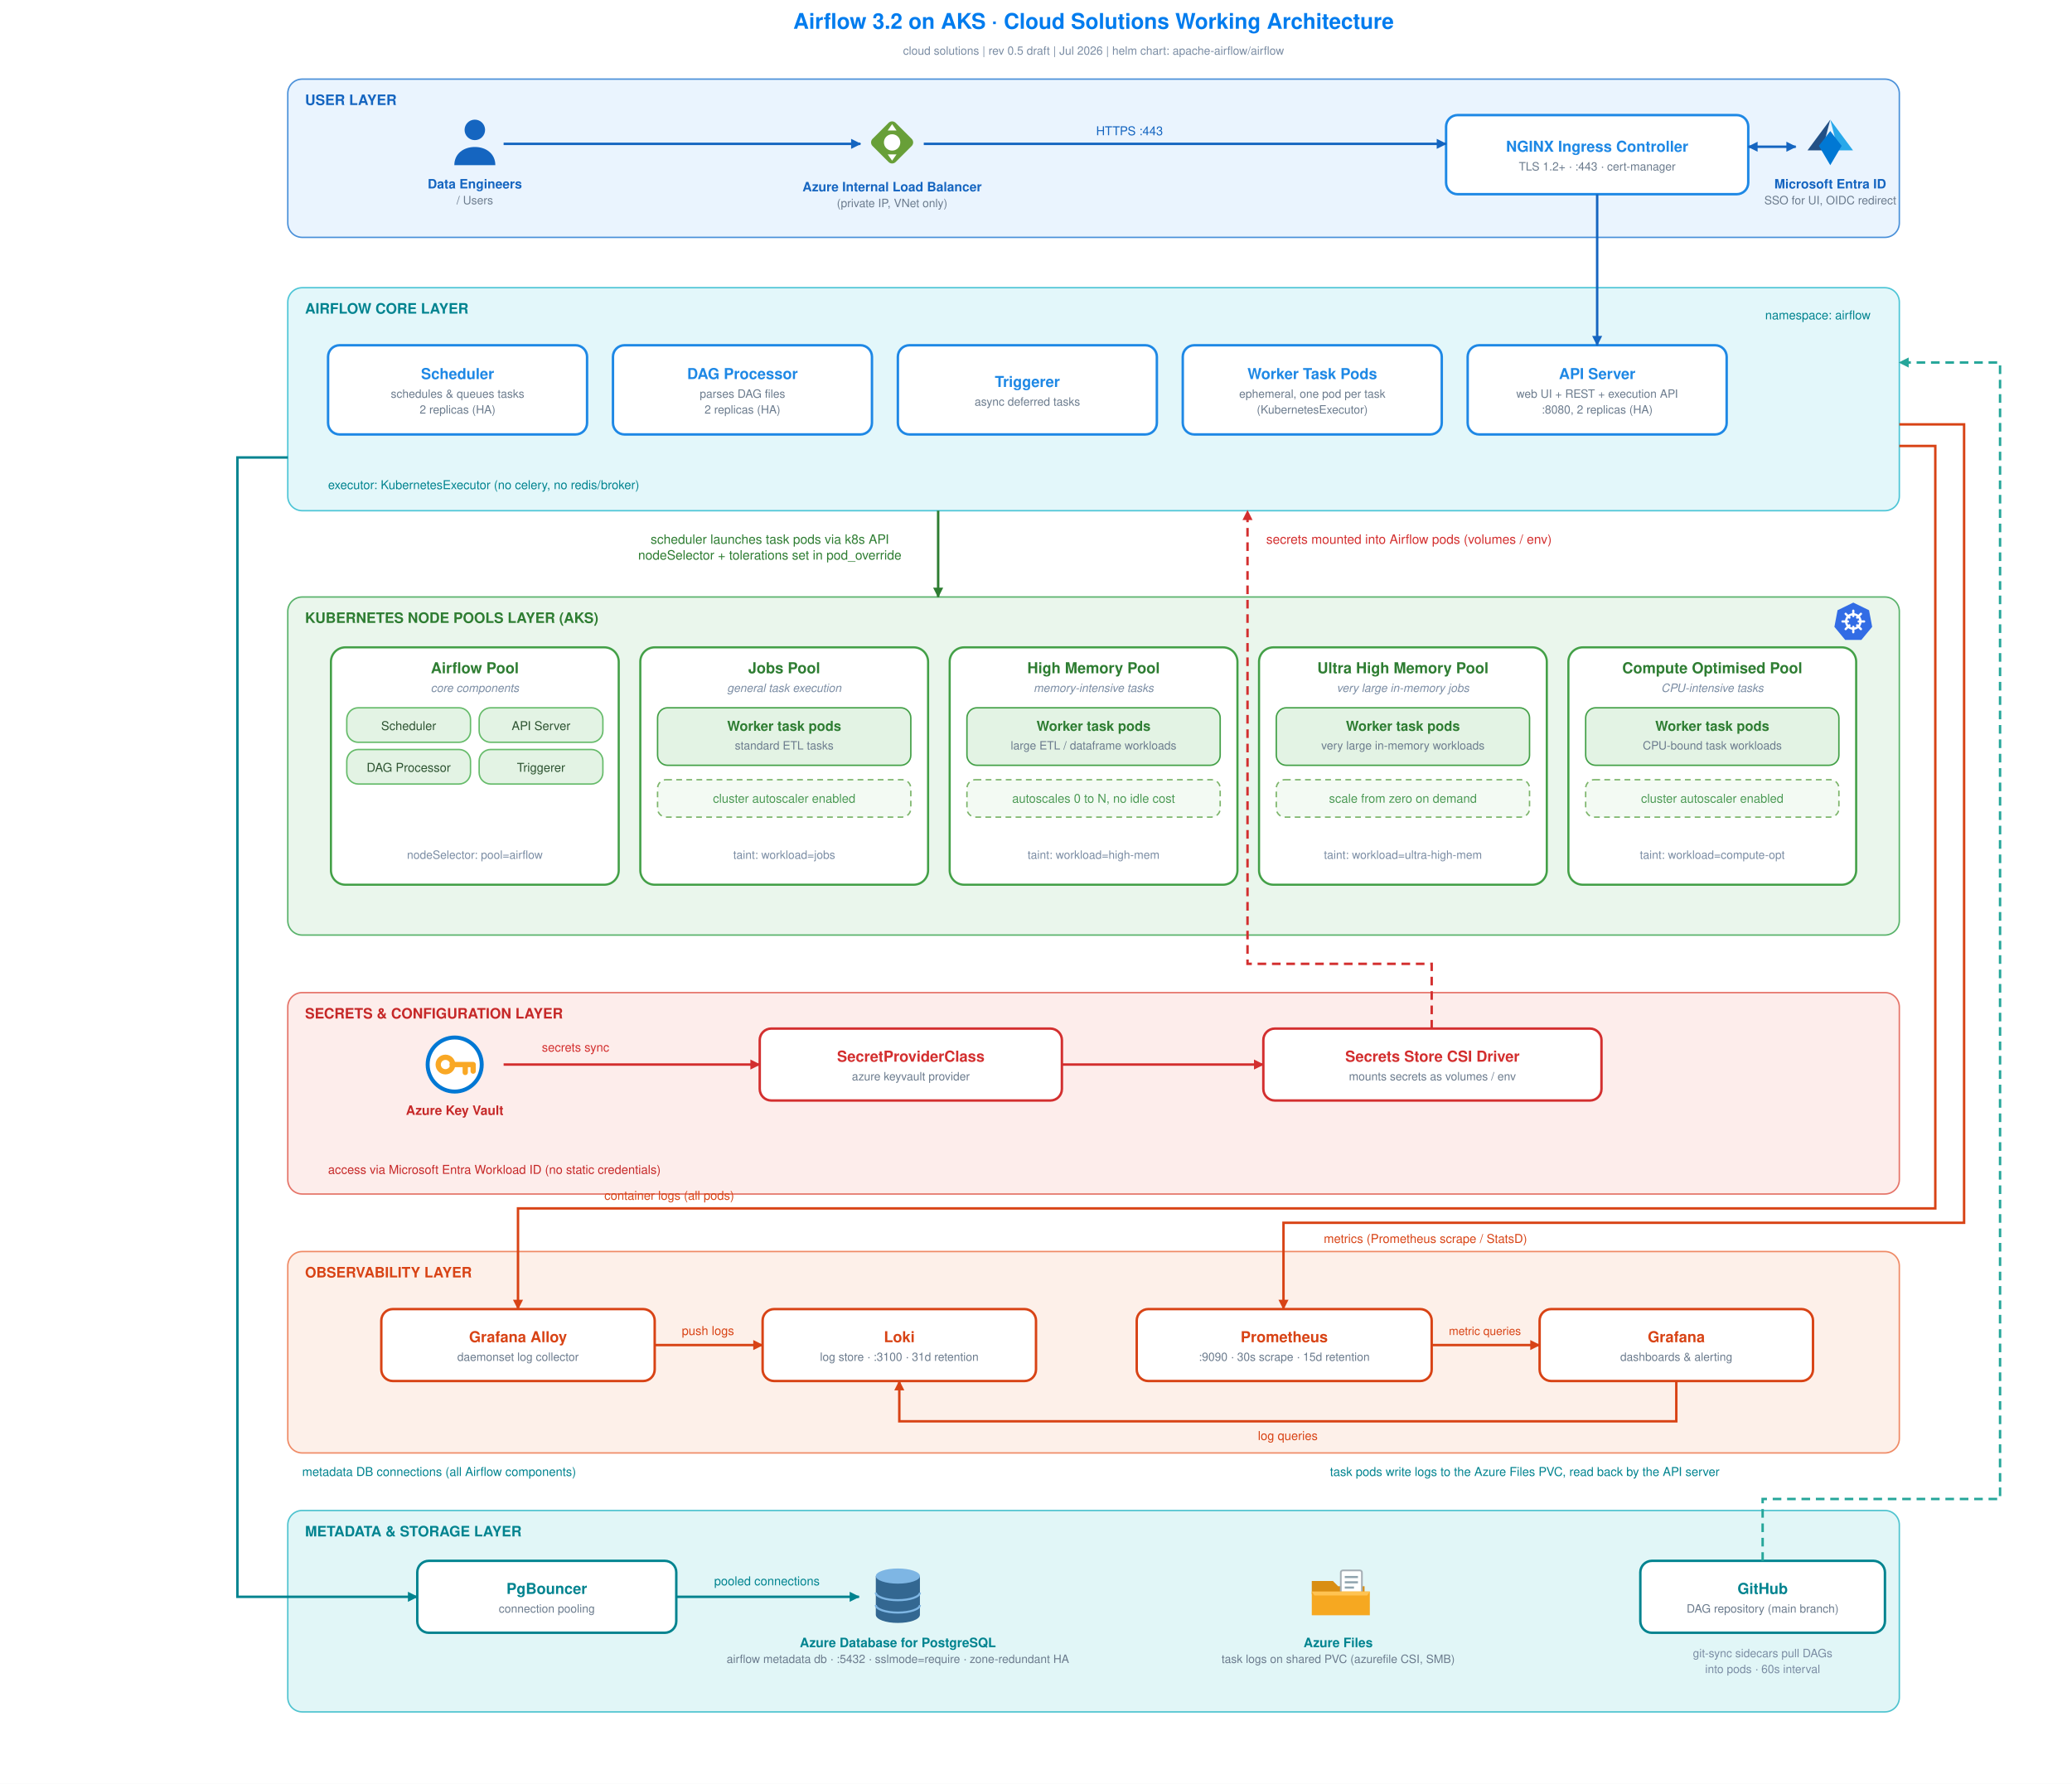
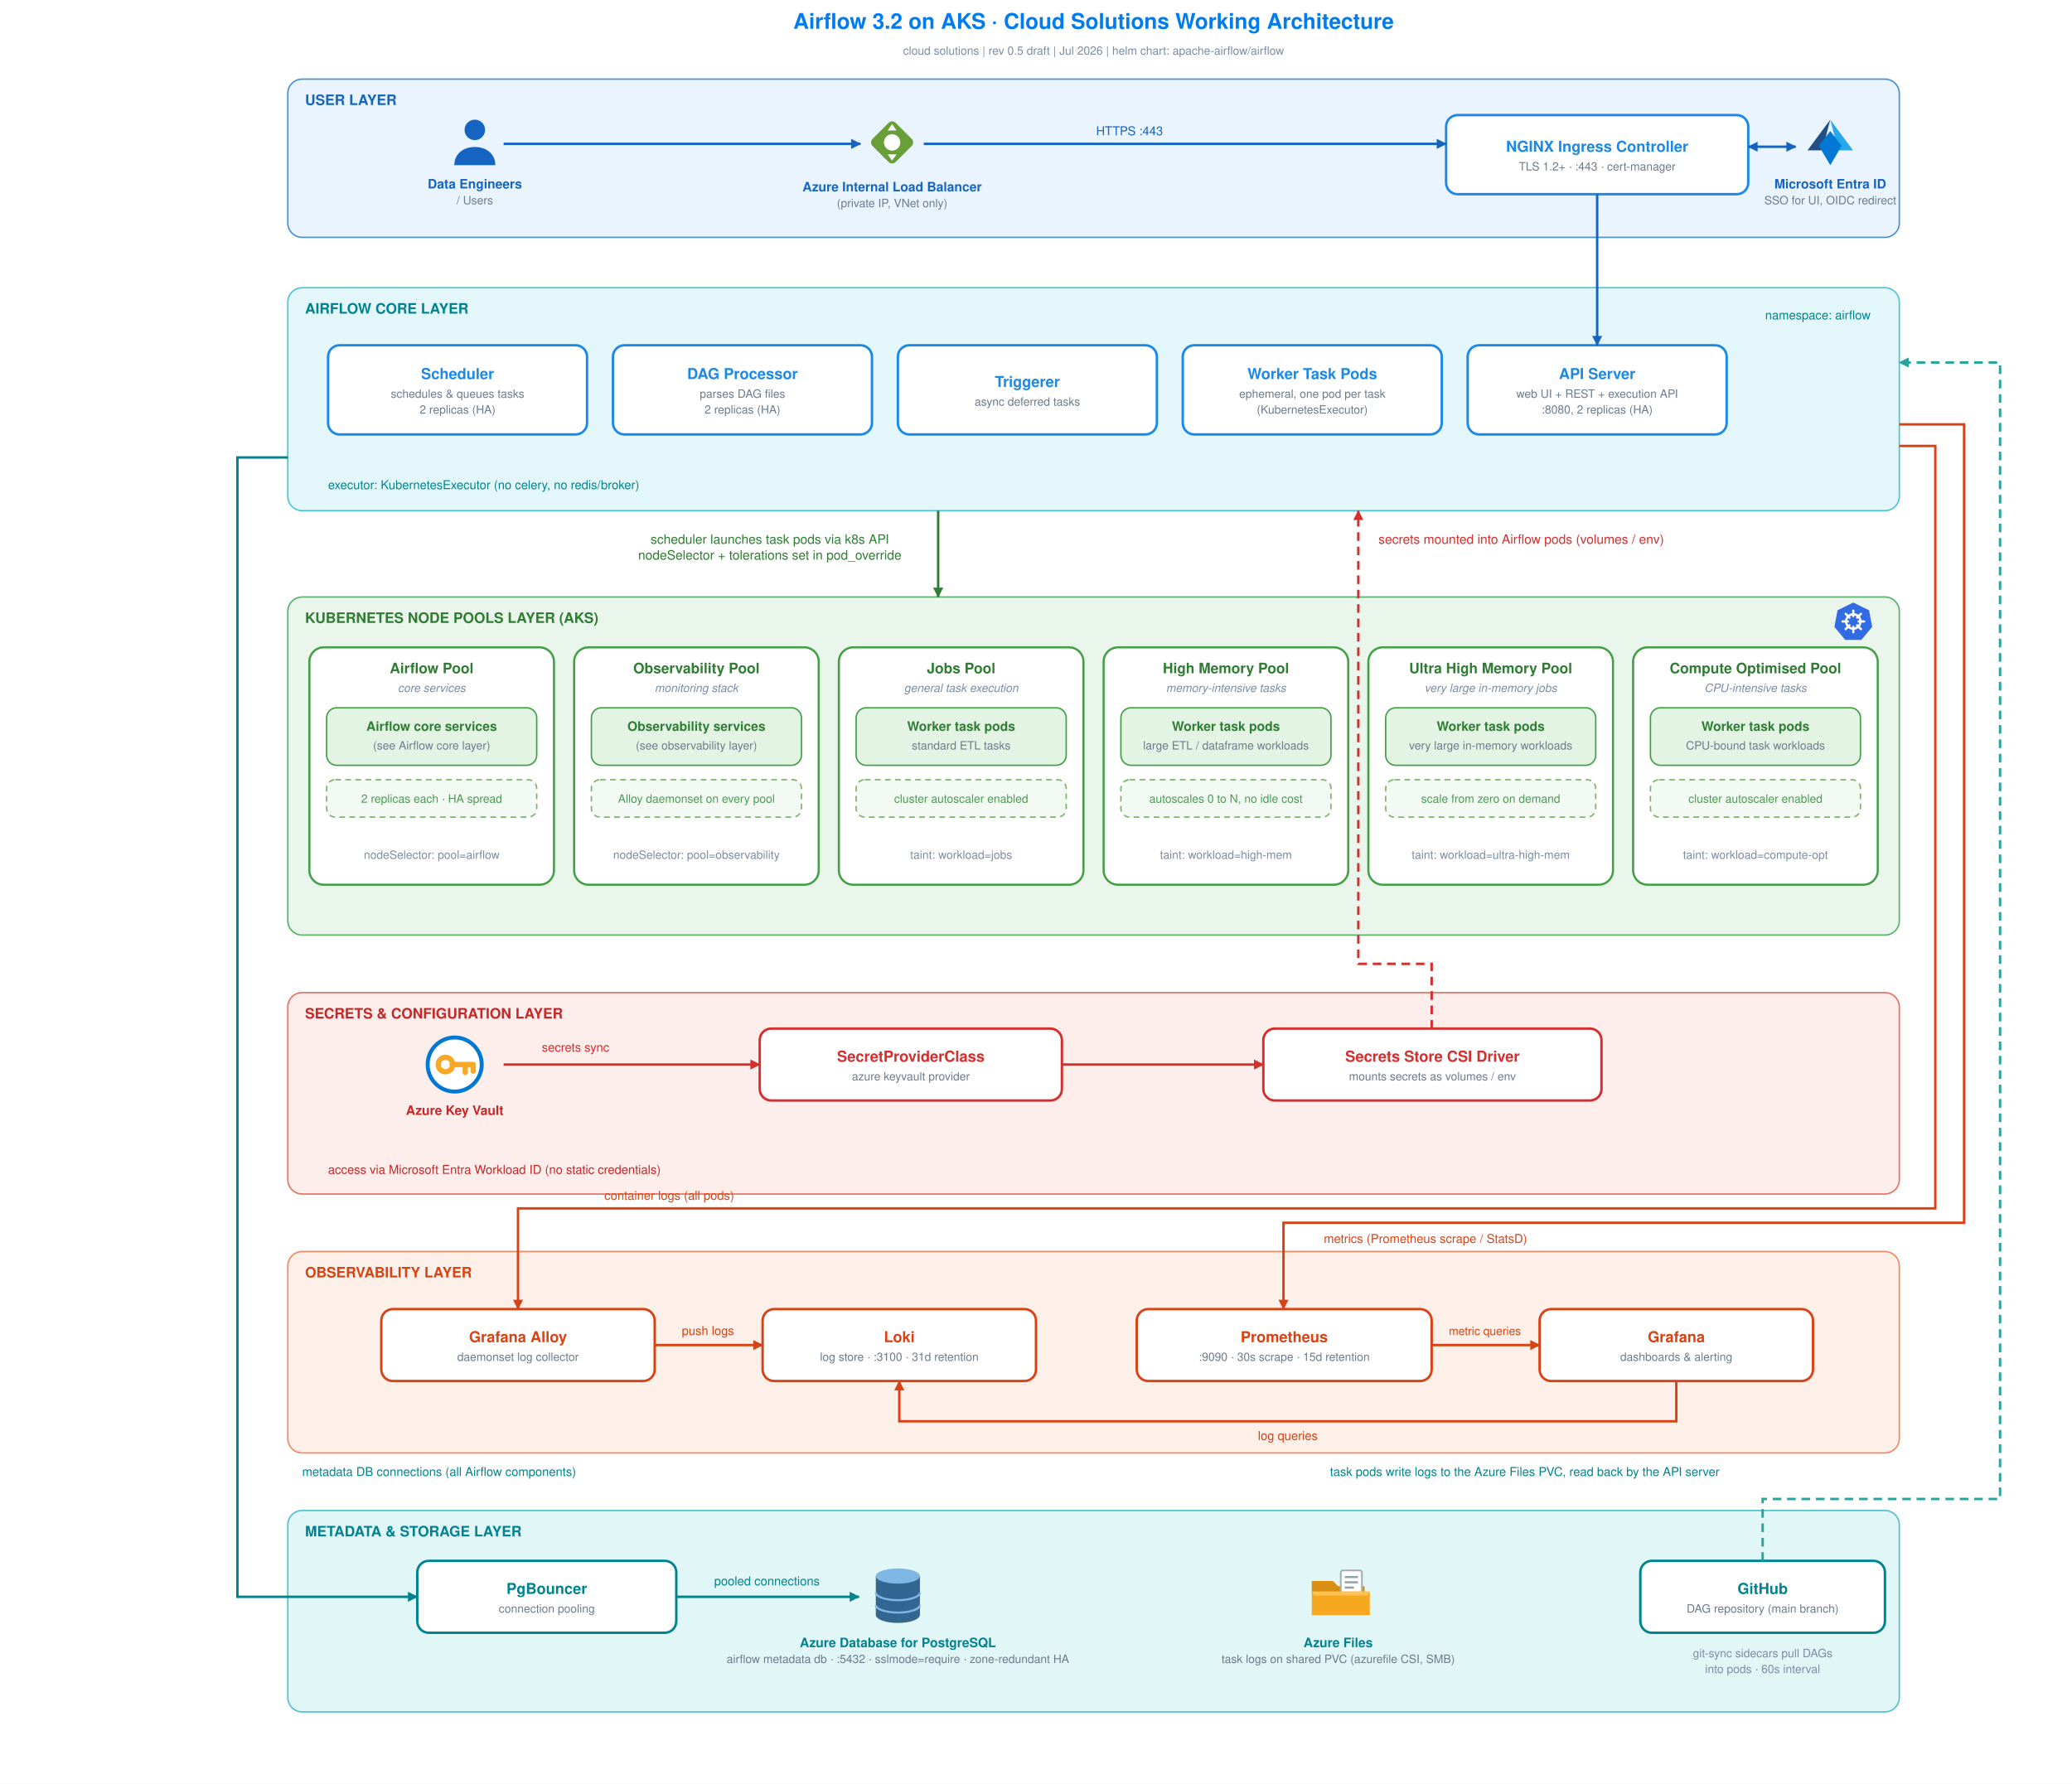
<svg xmlns="http://www.w3.org/2000/svg" width="1440" height="1240" viewBox="0 0 1440 1240" font-family="Rubik, 'Segoe UI', Helvetica, Arial, sans-serif">
  <defs>
+     <marker id="m1565C0" markerWidth="9" markerHeight="9" refX="6.5" refY="3.5" orient="auto-start-reverse" markerUnits="userSpaceOnUse">
+       <path d="M0,0 L7,3.5 L0,7 z" fill="#1565C0" />
+     </marker>
    <marker id="mD84315" markerWidth="9" markerHeight="9" refX="6.5" refY="3.5" orient="auto-start-reverse" markerUnits="userSpaceOnUse">
      <path d="M0,0 L7,3.5 L0,7 z" fill="#D84315" />
    </marker>
+     <marker id="m00838F" markerWidth="9" markerHeight="9" refX="6.5" refY="3.5" orient="auto-start-reverse" markerUnits="userSpaceOnUse">
+       <path d="M0,0 L7,3.5 L0,7 z" fill="#00838F" />
+     </marker>
+     <marker id="mD32F2F" markerWidth="9" markerHeight="9" refX="6.5" refY="3.5" orient="auto-start-reverse" markerUnits="userSpaceOnUse">
+       <path d="M0,0 L7,3.5 L0,7 z" fill="#D32F2F" />
+     </marker>
+     <marker id="m2E7D32" markerWidth="9" markerHeight="9" refX="6.5" refY="3.5" orient="auto-start-reverse" markerUnits="userSpaceOnUse">
+       <path d="M0,0 L7,3.5 L0,7 z" fill="#2E7D32" />
+     </marker>
    <marker id="m26A69A" markerWidth="9" markerHeight="9" refX="6.5" refY="3.5" orient="auto-start-reverse" markerUnits="userSpaceOnUse">
      <path d="M0,0 L7,3.5 L0,7 z" fill="#26A69A" />
-     </marker>
-     <marker id="mD32F2F" markerWidth="9" markerHeight="9" refX="6.5" refY="3.5" orient="auto-start-reverse" markerUnits="userSpaceOnUse">
-       <path d="M0,0 L7,3.5 L0,7 z" fill="#D32F2F" />
-     </marker>
-     <marker id="m1565C0" markerWidth="9" markerHeight="9" refX="6.5" refY="3.5" orient="auto-start-reverse" markerUnits="userSpaceOnUse">
-       <path d="M0,0 L7,3.5 L0,7 z" fill="#1565C0" />
-     </marker>
-     <marker id="m2E7D32" markerWidth="9" markerHeight="9" refX="6.5" refY="3.5" orient="auto-start-reverse" markerUnits="userSpaceOnUse">
-       <path d="M0,0 L7,3.5 L0,7 z" fill="#2E7D32" />
-     </marker>
-     <marker id="m00838F" markerWidth="9" markerHeight="9" refX="6.5" refY="3.5" orient="auto-start-reverse" markerUnits="userSpaceOnUse">
-       <path d="M0,0 L7,3.5 L0,7 z" fill="#00838F" />
    </marker>
  </defs>
  <rect width="1440" height="1240" fill="#ffffff" />
  <text x="760" y="20" font-size="15" fill="#017CEE" text-anchor="middle" font-weight="600">Airflow 3.2 on AKS · Cloud Solutions Working Architecture</text>
  <text x="760" y="38" font-size="8" fill="#7A8CA3" text-anchor="middle">cloud solutions | rev 0.5 draft | Jul 2026 | helm chart: apache-airflow/airflow</text>
  <rect x="200" y="55" width="1120" height="110" rx="10" fill="#EAF4FE" stroke="#4A90D9" />
  <text x="212" y="73" font-size="10" fill="#1565C0" text-anchor="start" font-weight="600">USER LAYER</text>
  <rect x="200" y="200" width="1120" height="155" rx="10" fill="#E3F7FA" stroke="#4DC5D6" />
  <text x="212" y="218" font-size="10" fill="#00838F" text-anchor="start" font-weight="600">AIRFLOW CORE LAYER</text>
  <rect x="200" y="415" width="1120" height="235" rx="10" fill="#EAF6EC" stroke="#58B26A" />
  <text x="212" y="433" font-size="10" fill="#2E7D32" text-anchor="start" font-weight="600">KUBERNETES NODE POOLS LAYER (AKS)</text>
  <rect x="200" y="690" width="1120" height="140" rx="10" fill="#FDEDEB" stroke="#E57368" />
  <text x="212" y="708" font-size="10" fill="#C62828" text-anchor="start" font-weight="600">SECRETS &amp; CONFIGURATION LAYER</text>
  <rect x="200" y="870" width="1120" height="140" rx="10" fill="#FDF0E9" stroke="#EF8A65" />
  <text x="212" y="888" font-size="10" fill="#D84315" text-anchor="start" font-weight="600">OBSERVABILITY LAYER</text>
  <rect x="200" y="1050" width="1120" height="140" rx="10" fill="#E1F6F7" stroke="#4FC3CF" />
  <text x="212" y="1068" font-size="10" fill="#00838F" text-anchor="start" font-weight="600">METADATA &amp; STORAGE LAYER</text>
-   <rect x="230" y="450" width="200" height="165" rx="10" fill="#ffffff" stroke="#43A047" stroke-width="1.5" />
-   <text x="330.0" y="468" font-size="10.5" fill="#2E7D32" text-anchor="middle" font-weight="600">Airflow Pool</text>
-   <text x="330.0" y="481" font-size="8" fill="#7A8CA3" text-anchor="middle" font-style="italic">core components</text>
-   <rect x="241" y="492" width="86" height="24" rx="8" fill="#E3F3E4" stroke="#66BB6A" />
-   <text x="284" y="507.5" font-size="8.5" fill="#2E5432" text-anchor="middle">Scheduler</text>
-   <rect x="333" y="492" width="86" height="24" rx="8" fill="#E3F3E4" stroke="#66BB6A" />
-   <text x="376" y="507.5" font-size="8.5" fill="#2E5432" text-anchor="middle">API Server</text>
-   <rect x="241" y="521" width="86" height="24" rx="8" fill="#E3F3E4" stroke="#66BB6A" />
-   <text x="284" y="536.5" font-size="8.5" fill="#2E5432" text-anchor="middle">DAG Processor</text>
-   <rect x="333" y="521" width="86" height="24" rx="8" fill="#E3F3E4" stroke="#66BB6A" />
-   <text x="376" y="536.5" font-size="8.5" fill="#2E5432" text-anchor="middle">Triggerer</text>
-   <text x="330.0" y="597" font-size="8" fill="#7A8CA3" text-anchor="middle">nodeSelector: pool=airflow</text>
-   <rect x="445" y="450" width="200" height="165" rx="10" fill="#ffffff" stroke="#43A047" stroke-width="1.5" />
-   <text x="545.0" y="468" font-size="10.5" fill="#2E7D32" text-anchor="middle" font-weight="600">Jobs Pool</text>
-   <text x="545.0" y="481" font-size="8" fill="#7A8CA3" text-anchor="middle" font-style="italic">general task execution</text>
-   <rect x="457" y="492" width="176" height="40" rx="7" fill="#E3F3E4" stroke="#43A047" />
-   <text x="545.0" y="508" font-size="9.5" fill="#2E7D32" text-anchor="middle" font-weight="600">Worker task pods</text>
-   <text x="545.0" y="521" font-size="8" fill="#6B7B8D" text-anchor="middle">standard ETL tasks</text>
-   <rect x="457" y="542" width="176" height="26" rx="6" fill="#F3FAF3" stroke="#7CB56A" stroke-dasharray="4,3" />
-   <text x="545.0" y="558" font-size="8.5" fill="#4C9A55" text-anchor="middle">cluster autoscaler enabled</text>
-   <text x="545.0" y="597" font-size="8" fill="#7A8CA3" text-anchor="middle">taint: workload=jobs</text>
-   <rect x="660" y="450" width="200" height="165" rx="10" fill="#ffffff" stroke="#43A047" stroke-width="1.5" />
-   <text x="760.0" y="468" font-size="10.5" fill="#2E7D32" text-anchor="middle" font-weight="600">High Memory Pool</text>
-   <text x="760.0" y="481" font-size="8" fill="#7A8CA3" text-anchor="middle" font-style="italic">memory-intensive tasks</text>
-   <rect x="672" y="492" width="176" height="40" rx="7" fill="#E3F3E4" stroke="#43A047" />
-   <text x="760.0" y="508" font-size="9.5" fill="#2E7D32" text-anchor="middle" font-weight="600">Worker task pods</text>
-   <text x="760.0" y="521" font-size="8" fill="#6B7B8D" text-anchor="middle">large ETL / dataframe workloads</text>
-   <rect x="672" y="542" width="176" height="26" rx="6" fill="#F3FAF3" stroke="#7CB56A" stroke-dasharray="4,3" />
-   <text x="760.0" y="558" font-size="8.5" fill="#4C9A55" text-anchor="middle">autoscales 0 to N, no idle cost</text>
-   <text x="760.0" y="597" font-size="8" fill="#7A8CA3" text-anchor="middle">taint: workload=high-mem</text>
-   <rect x="875" y="450" width="200" height="165" rx="10" fill="#ffffff" stroke="#43A047" stroke-width="1.5" />
-   <text x="975.0" y="468" font-size="10.5" fill="#2E7D32" text-anchor="middle" font-weight="600">Ultra High Memory Pool</text>
-   <text x="975.0" y="481" font-size="8" fill="#7A8CA3" text-anchor="middle" font-style="italic">very large in-memory jobs</text>
-   <rect x="887" y="492" width="176" height="40" rx="7" fill="#E3F3E4" stroke="#43A047" />
-   <text x="975.0" y="508" font-size="9.5" fill="#2E7D32" text-anchor="middle" font-weight="600">Worker task pods</text>
-   <text x="975.0" y="521" font-size="8" fill="#6B7B8D" text-anchor="middle">very large in-memory workloads</text>
-   <rect x="887" y="542" width="176" height="26" rx="6" fill="#F3FAF3" stroke="#7CB56A" stroke-dasharray="4,3" />
-   <text x="975.0" y="558" font-size="8.5" fill="#4C9A55" text-anchor="middle">scale from zero on demand</text>
-   <text x="975.0" y="597" font-size="8" fill="#7A8CA3" text-anchor="middle">taint: workload=ultra-high-mem</text>
-   <rect x="1090" y="450" width="200" height="165" rx="10" fill="#ffffff" stroke="#43A047" stroke-width="1.5" />
-   <text x="1190.0" y="468" font-size="10.5" fill="#2E7D32" text-anchor="middle" font-weight="600">Compute Optimised Pool</text>
-   <text x="1190.0" y="481" font-size="8" fill="#7A8CA3" text-anchor="middle" font-style="italic">CPU-intensive tasks</text>
-   <rect x="1102" y="492" width="176" height="40" rx="7" fill="#E3F3E4" stroke="#43A047" />
-   <text x="1190.0" y="508" font-size="9.5" fill="#2E7D32" text-anchor="middle" font-weight="600">Worker task pods</text>
-   <text x="1190.0" y="521" font-size="8" fill="#6B7B8D" text-anchor="middle">CPU-bound task workloads</text>
-   <rect x="1102" y="542" width="176" height="26" rx="6" fill="#F3FAF3" stroke="#7CB56A" stroke-dasharray="4,3" />
-   <text x="1190.0" y="558" font-size="8.5" fill="#4C9A55" text-anchor="middle">cluster autoscaler enabled</text>
-   <text x="1190.0" y="597" font-size="8" fill="#7A8CA3" text-anchor="middle">taint: workload=compute-opt</text>
+   <rect x="215" y="450" width="170" height="165" rx="10" fill="#ffffff" stroke="#43A047" stroke-width="1.5" />
+   <text x="300.0" y="468" font-size="10" fill="#2E7D32" text-anchor="middle" font-weight="600">Airflow Pool</text>
+   <text x="300.0" y="481" font-size="8" fill="#7A8CA3" text-anchor="middle" font-style="italic">core services</text>
+   <rect x="227" y="492" width="146" height="40" rx="7" fill="#E3F3E4" stroke="#43A047" />
+   <text x="300.0" y="508" font-size="9" fill="#2E7D32" text-anchor="middle" font-weight="600">Airflow core services</text>
+   <text x="300.0" y="521" font-size="8" fill="#6B7B8D" text-anchor="middle">(see Airflow core layer)</text>
+   <rect x="227" y="542" width="146" height="26" rx="6" fill="#F3FAF3" stroke="#7CB56A" stroke-dasharray="4,3" />
+   <text x="300.0" y="558" font-size="8" fill="#4C9A55" text-anchor="middle">2 replicas each · HA spread</text>
+   <text x="300.0" y="597" font-size="8" fill="#7A8CA3" text-anchor="middle">nodeSelector: pool=airflow</text>
+   <rect x="399" y="450" width="170" height="165" rx="10" fill="#ffffff" stroke="#43A047" stroke-width="1.5" />
+   <text x="484.0" y="468" font-size="10" fill="#2E7D32" text-anchor="middle" font-weight="600">Observability Pool</text>
+   <text x="484.0" y="481" font-size="8" fill="#7A8CA3" text-anchor="middle" font-style="italic">monitoring stack</text>
+   <rect x="411" y="492" width="146" height="40" rx="7" fill="#E3F3E4" stroke="#43A047" />
+   <text x="484.0" y="508" font-size="9" fill="#2E7D32" text-anchor="middle" font-weight="600">Observability services</text>
+   <text x="484.0" y="521" font-size="8" fill="#6B7B8D" text-anchor="middle">(see observability layer)</text>
+   <rect x="411" y="542" width="146" height="26" rx="6" fill="#F3FAF3" stroke="#7CB56A" stroke-dasharray="4,3" />
+   <text x="484.0" y="558" font-size="8" fill="#4C9A55" text-anchor="middle">Alloy daemonset on every pool</text>
+   <text x="484.0" y="597" font-size="8" fill="#7A8CA3" text-anchor="middle">nodeSelector: pool=observability</text>
+   <rect x="583" y="450" width="170" height="165" rx="10" fill="#ffffff" stroke="#43A047" stroke-width="1.5" />
+   <text x="668.0" y="468" font-size="10" fill="#2E7D32" text-anchor="middle" font-weight="600">Jobs Pool</text>
+   <text x="668.0" y="481" font-size="8" fill="#7A8CA3" text-anchor="middle" font-style="italic">general task execution</text>
+   <rect x="595" y="492" width="146" height="40" rx="7" fill="#E3F3E4" stroke="#43A047" />
+   <text x="668.0" y="508" font-size="9" fill="#2E7D32" text-anchor="middle" font-weight="600">Worker task pods</text>
+   <text x="668.0" y="521" font-size="8" fill="#6B7B8D" text-anchor="middle">standard ETL tasks</text>
+   <rect x="595" y="542" width="146" height="26" rx="6" fill="#F3FAF3" stroke="#7CB56A" stroke-dasharray="4,3" />
+   <text x="668.0" y="558" font-size="8" fill="#4C9A55" text-anchor="middle">cluster autoscaler enabled</text>
+   <text x="668.0" y="597" font-size="8" fill="#7A8CA3" text-anchor="middle">taint: workload=jobs</text>
+   <rect x="767" y="450" width="170" height="165" rx="10" fill="#ffffff" stroke="#43A047" stroke-width="1.5" />
+   <text x="852.0" y="468" font-size="10" fill="#2E7D32" text-anchor="middle" font-weight="600">High Memory Pool</text>
+   <text x="852.0" y="481" font-size="8" fill="#7A8CA3" text-anchor="middle" font-style="italic">memory-intensive tasks</text>
+   <rect x="779" y="492" width="146" height="40" rx="7" fill="#E3F3E4" stroke="#43A047" />
+   <text x="852.0" y="508" font-size="9" fill="#2E7D32" text-anchor="middle" font-weight="600">Worker task pods</text>
+   <text x="852.0" y="521" font-size="8" fill="#6B7B8D" text-anchor="middle">large ETL / dataframe workloads</text>
+   <rect x="779" y="542" width="146" height="26" rx="6" fill="#F3FAF3" stroke="#7CB56A" stroke-dasharray="4,3" />
+   <text x="852.0" y="558" font-size="8" fill="#4C9A55" text-anchor="middle">autoscales 0 to N, no idle cost</text>
+   <text x="852.0" y="597" font-size="8" fill="#7A8CA3" text-anchor="middle">taint: workload=high-mem</text>
+   <rect x="951" y="450" width="170" height="165" rx="10" fill="#ffffff" stroke="#43A047" stroke-width="1.5" />
+   <text x="1036.0" y="468" font-size="10" fill="#2E7D32" text-anchor="middle" font-weight="600">Ultra High Memory Pool</text>
+   <text x="1036.0" y="481" font-size="8" fill="#7A8CA3" text-anchor="middle" font-style="italic">very large in-memory jobs</text>
+   <rect x="963" y="492" width="146" height="40" rx="7" fill="#E3F3E4" stroke="#43A047" />
+   <text x="1036.0" y="508" font-size="9" fill="#2E7D32" text-anchor="middle" font-weight="600">Worker task pods</text>
+   <text x="1036.0" y="521" font-size="8" fill="#6B7B8D" text-anchor="middle">very large in-memory workloads</text>
+   <rect x="963" y="542" width="146" height="26" rx="6" fill="#F3FAF3" stroke="#7CB56A" stroke-dasharray="4,3" />
+   <text x="1036.0" y="558" font-size="8" fill="#4C9A55" text-anchor="middle">scale from zero on demand</text>
+   <text x="1036.0" y="597" font-size="8" fill="#7A8CA3" text-anchor="middle">taint: workload=ultra-high-mem</text>
+   <rect x="1135" y="450" width="170" height="165" rx="10" fill="#ffffff" stroke="#43A047" stroke-width="1.5" />
+   <text x="1220.0" y="468" font-size="10" fill="#2E7D32" text-anchor="middle" font-weight="600">Compute Optimised Pool</text>
+   <text x="1220.0" y="481" font-size="8" fill="#7A8CA3" text-anchor="middle" font-style="italic">CPU-intensive tasks</text>
+   <rect x="1147" y="492" width="146" height="40" rx="7" fill="#E3F3E4" stroke="#43A047" />
+   <text x="1220.0" y="508" font-size="9" fill="#2E7D32" text-anchor="middle" font-weight="600">Worker task pods</text>
+   <text x="1220.0" y="521" font-size="8" fill="#6B7B8D" text-anchor="middle">CPU-bound task workloads</text>
+   <rect x="1147" y="542" width="146" height="26" rx="6" fill="#F3FAF3" stroke="#7CB56A" stroke-dasharray="4,3" />
+   <text x="1220.0" y="558" font-size="8" fill="#4C9A55" text-anchor="middle">cluster autoscaler enabled</text>
+   <text x="1220.0" y="597" font-size="8" fill="#7A8CA3" text-anchor="middle">taint: workload=compute-opt</text>
  <rect x="1005" y="80" width="210" height="55" rx="8" fill="#ffffff" stroke="#1E88E5" stroke-width="1.7" />
  <text x="1110.0" y="105.5" font-size="10.5" fill="#1E88E5" text-anchor="middle" font-weight="600">NGINX Ingress Controller</text>
  <text x="1110.0" y="118.5" font-size="8" fill="#6B7B8D" text-anchor="middle">TLS 1.2+ · :443 · cert-manager</text>
  <rect x="228" y="240" width="180" height="62" rx="8" fill="#ffffff" stroke="#1E88E5" stroke-width="1.7" />
  <text x="318.0" y="263.5" font-size="10.5" fill="#1E88E5" text-anchor="middle" font-weight="600">Scheduler</text>
  <text x="318.0" y="276.5" font-size="8" fill="#6B7B8D" text-anchor="middle">schedules &amp; queues tasks</text>
  <text x="318.0" y="287.5" font-size="8" fill="#6B7B8D" text-anchor="middle">2 replicas (HA)</text>
  <rect x="426" y="240" width="180" height="62" rx="8" fill="#ffffff" stroke="#1E88E5" stroke-width="1.7" />
  <text x="516.0" y="263.5" font-size="10.5" fill="#1E88E5" text-anchor="middle" font-weight="600">DAG Processor</text>
  <text x="516.0" y="276.5" font-size="8" fill="#6B7B8D" text-anchor="middle">parses DAG files</text>
  <text x="516.0" y="287.5" font-size="8" fill="#6B7B8D" text-anchor="middle">2 replicas (HA)</text>
  <rect x="624" y="240" width="180" height="62" rx="8" fill="#ffffff" stroke="#1E88E5" stroke-width="1.7" />
  <text x="714.0" y="269.0" font-size="10.5" fill="#1E88E5" text-anchor="middle" font-weight="600">Triggerer</text>
  <text x="714.0" y="282.0" font-size="8" fill="#6B7B8D" text-anchor="middle">async deferred tasks</text>
  <rect x="822" y="240" width="180" height="62" rx="8" fill="#ffffff" stroke="#1E88E5" stroke-width="1.7" />
  <text x="912.0" y="263.5" font-size="10.5" fill="#1E88E5" text-anchor="middle" font-weight="600">Worker Task Pods</text>
  <text x="912.0" y="276.5" font-size="8" fill="#6B7B8D" text-anchor="middle">ephemeral, one pod per task</text>
  <text x="912.0" y="287.5" font-size="8" fill="#6B7B8D" text-anchor="middle">(KubernetesExecutor)</text>
  <rect x="1020" y="240" width="180" height="62" rx="8" fill="#ffffff" stroke="#1E88E5" stroke-width="1.7" />
  <text x="1110.0" y="263.5" font-size="10.5" fill="#1E88E5" text-anchor="middle" font-weight="600">API Server</text>
  <text x="1110.0" y="276.5" font-size="8" fill="#6B7B8D" text-anchor="middle">web UI + REST + execution API</text>
  <text x="1110.0" y="287.5" font-size="8" fill="#6B7B8D" text-anchor="middle">:8080, 2 replicas (HA)</text>
  <rect x="528" y="715" width="210" height="50" rx="8" fill="#ffffff" stroke="#D32F2F" stroke-width="1.7" />
  <text x="633.0" y="738.0" font-size="10.5" fill="#D32F2F" text-anchor="middle" font-weight="600">SecretProviderClass</text>
  <text x="633.0" y="751.0" font-size="8" fill="#6B7B8D" text-anchor="middle">azure keyvault provider</text>
  <rect x="878" y="715" width="235" height="50" rx="8" fill="#ffffff" stroke="#D32F2F" stroke-width="1.7" />
  <text x="995.5" y="738.0" font-size="10.5" fill="#D32F2F" text-anchor="middle" font-weight="600">Secrets Store CSI Driver</text>
  <text x="995.5" y="751.0" font-size="8" fill="#6B7B8D" text-anchor="middle">mounts secrets as volumes / env</text>
  <rect x="265" y="910" width="190" height="50" rx="8" fill="#ffffff" stroke="#D84315" stroke-width="1.7" />
  <text x="360.0" y="933.0" font-size="10.5" fill="#D84315" text-anchor="middle" font-weight="600">Grafana Alloy</text>
  <text x="360.0" y="946.0" font-size="8" fill="#6B7B8D" text-anchor="middle">daemonset log collector</text>
  <rect x="530" y="910" width="190" height="50" rx="8" fill="#ffffff" stroke="#D84315" stroke-width="1.7" />
  <text x="625.0" y="933.0" font-size="10.5" fill="#D84315" text-anchor="middle" font-weight="600">Loki</text>
  <text x="625.0" y="946.0" font-size="8" fill="#6B7B8D" text-anchor="middle">log store · :3100 · 31d retention</text>
  <rect x="790" y="910" width="205" height="50" rx="8" fill="#ffffff" stroke="#D84315" stroke-width="1.7" />
  <text x="892.5" y="933.0" font-size="10.5" fill="#D84315" text-anchor="middle" font-weight="600">Prometheus</text>
  <text x="892.5" y="946.0" font-size="8" fill="#6B7B8D" text-anchor="middle">:9090 · 30s scrape · 15d retention</text>
  <rect x="1070" y="910" width="190" height="50" rx="8" fill="#ffffff" stroke="#D84315" stroke-width="1.7" />
  <text x="1165.0" y="933.0" font-size="10.5" fill="#D84315" text-anchor="middle" font-weight="600">Grafana</text>
  <text x="1165.0" y="946.0" font-size="8" fill="#6B7B8D" text-anchor="middle">dashboards &amp; alerting</text>
  <rect x="290" y="1085" width="180" height="50" rx="8" fill="#ffffff" stroke="#00838F" stroke-width="1.7" />
  <text x="380.0" y="1108.0" font-size="10.5" fill="#00838F" text-anchor="middle" font-weight="600">PgBouncer</text>
  <text x="380.0" y="1121.0" font-size="8" fill="#6B7B8D" text-anchor="middle">connection pooling</text>
  <rect x="1140" y="1085" width="170" height="50" rx="8" fill="#ffffff" stroke="#00838F" stroke-width="1.7" />
  <text x="1225.0" y="1108.0" font-size="10.5" fill="#00838F" text-anchor="middle" font-weight="600">GitHub</text>
  <text x="1225.0" y="1121.0" font-size="8" fill="#6B7B8D" text-anchor="middle">DAG repository (main branch)</text>
  <g transform="translate(311.0,80) scale(0.7916667)">
    <circle cx="24" cy="13" r="9" fill="#1565C0" />
    <path d="M6 44c0-10 8-16 18-16s18 6 18 16z" fill="#1565C0" />
  </g>
  <text x="330" y="131" font-size="9" fill="#1565C0" text-anchor="middle" font-weight="600">Data Engineers</text>
  <text x="330" y="142" font-size="8" fill="#6B7B8D" text-anchor="middle">/ Users</text>
  <g transform="translate(599.0,78) scale(0.875)">
    <rect x="11" y="11" width="26" height="26" rx="4" transform="rotate(45 24 24)" fill="#689F38" />
    <circle cx="24" cy="24" r="6.5" fill="#fff" />
    <path d="M24 9.5l3.5 5h-7z" fill="#fff" />
    <path d="M24 38.5l-3.5-5h7z" fill="#fff" />
  </g>
  <text x="620" y="133" font-size="9" fill="#1565C0" text-anchor="middle" font-weight="600">Azure Internal Load Balancer</text>
  <text x="620" y="144" font-size="8" fill="#6B7B8D" text-anchor="middle">(private IP, VNet only)</text>
  <g transform="translate(1253.0,80) scale(0.7916667)">
    <path d="M24 4L4 31h13z" fill="#225086" />
    <path d="M24 4l20 27H31z" fill="#28A8EA" />
    <path d="M24 14l10 13-10 17-10-17z" fill="#0078D4" />
  </g>
  <text x="1272" y="131" font-size="9" fill="#1565C0" text-anchor="middle" font-weight="600">Microsoft Entra ID</text>
  <text x="1272" y="142" font-size="8" fill="#6B7B8D" text-anchor="middle">SSO for UI, OIDC redirect</text>
  <g transform="translate(294.0,718) scale(0.9166667)">
    <circle cx="24" cy="24" r="20.5" fill="#fff" stroke="#0078D4" stroke-width="3" />
    <circle cx="17" cy="24" r="5.5" fill="none" stroke="#F9A825" stroke-width="4" />
    <path d="M22 24h16M32 24v6M38 24v5" stroke="#F9A825" stroke-width="4" stroke-linecap="round" fill="none" />
  </g>
  <text x="316" y="775" font-size="9" fill="#C62828" text-anchor="middle" font-weight="600">Azure Key Vault</text>
  <g transform="translate(1273.0,417) scale(0.625)">
    <polygon points="24,3 41.5,11.5 45,30 33,44.5 15,44.5 3,30 6.5,11.5" fill="#326CE5" />
    <circle cx="24" cy="24" r="8" fill="none" stroke="#fff" stroke-width="2.5" />
    <path d="M24 12v6M24 30v6M12 24h6M30 24h6M15.5 15.5l4.2 4.2M28.3 28.3l4.2 4.2M32.5 15.5l-4.2 4.2M19.7 28.3l-4.2 4.2" stroke="#fff" stroke-width="2.5" stroke-linecap="round" />
  </g>
  <g transform="translate(601.0,1086) scale(0.9583333)">
    <path d="M8 10v28c0 3.5 7.2 6 16 6s16-2.5 16-6V10z" fill="#336791" />
    <ellipse cx="24" cy="10" rx="16" ry="5.5" fill="#7EB6E4" />
    <path d="M8 22c0 3 7.2 5.5 16 5.5S40 25 40 22M8 31c0 3 7.2 5.5 16 5.5S40 34 40 31" stroke="#7EB6E4" stroke-width="1.5" fill="none" />
  </g>
  <text x="624" y="1145" font-size="9" fill="#00838F" text-anchor="middle" font-weight="600">Azure Database for PostgreSQL</text>
  <text x="624" y="1156" font-size="8" fill="#6B7B8D" text-anchor="middle">airflow metadata db · :5432 · sslmode=require · zone-redundant HA</text>
  <g transform="translate(908.0,1088) scale(0.9166667)">
    <path d="M4 12h16l4 4h20v6H4z" fill="#D98E12" />
    <rect x="26" y="4" width="16" height="22" rx="1.5" fill="#fff" stroke="#A5AEB5" stroke-width="1.3" />
    <path d="M29 9h10M29 13h10M29 17h7" stroke="#90A4AE" stroke-width="1.6" fill="none" />
    <path d="M4 20h44v18H4z" fill="#F6A821" />
    <path d="M4 20h44l-2 3H6z" fill="#FFC352" />
  </g>
  <text x="930" y="1145" font-size="9" fill="#00838F" text-anchor="middle" font-weight="600">Azure Files</text>
  <text x="930" y="1156" font-size="8" fill="#6B7B8D" text-anchor="middle">task logs on shared PVC (azurefile CSI, SMB)</text>
  <path d="M350,100 L598,100" fill="none" stroke="#1565C0" stroke-width="1.7" marker-end="url(#m1565C0)" />
  <path d="M642,100 L1005,100" fill="none" stroke="#1565C0" stroke-width="1.7" marker-end="url(#m1565C0)" />
  <path d="M1215,102 L1248,102" fill="none" stroke="#1565C0" stroke-width="1.7" marker-end="url(#m1565C0)" marker-start="url(#m1565C0)" />
  <path d="M1110,135 L1110,240" fill="none" stroke="#1565C0" stroke-width="1.7" marker-end="url(#m1565C0)" />
  <path d="M652,355 L652,415" fill="none" stroke="#2E7D32" stroke-width="1.7" marker-end="url(#m2E7D32)" />
  <path d="M350,740 L528,740" fill="none" stroke="#D32F2F" stroke-width="1.7" marker-end="url(#mD32F2F)" />
  <path d="M738,740 L878,740" fill="none" stroke="#D32F2F" stroke-width="1.7" marker-end="url(#mD32F2F)" />
-   <path d="M995,715 L995,670 L867,670 L867,355" fill="none" stroke="#D32F2F" stroke-width="1.7" stroke-dasharray="6,4" marker-end="url(#mD32F2F)" />
+   <path d="M995,715 L995,670 L944,670 L944,355" fill="none" stroke="#D32F2F" stroke-width="1.7" stroke-dasharray="6,4" marker-end="url(#mD32F2F)" />
  <path d="M1320,310 L1345,310 L1345,840 L360,840 L360,910" fill="none" stroke="#D84315" stroke-width="1.7" marker-end="url(#mD84315)" />
  <path d="M1320,295 L1365,295 L1365,850 L892,850 L892,910" fill="none" stroke="#D84315" stroke-width="1.7" marker-end="url(#mD84315)" />
  <path d="M455,935 L530,935" fill="none" stroke="#D84315" stroke-width="1.7" marker-end="url(#mD84315)" />
  <path d="M995,935 L1070,935" fill="none" stroke="#D84315" stroke-width="1.7" marker-end="url(#mD84315)" />
  <path d="M1165,960 L1165,988 L625,988 L625,960" fill="none" stroke="#D84315" stroke-width="1.7" marker-end="url(#mD84315)" />
  <path d="M200,318 L165,318 L165,1110 L290,1110" fill="none" stroke="#00838F" stroke-width="1.7" marker-end="url(#m00838F)" />
  <path d="M470,1110 L597,1110" fill="none" stroke="#00838F" stroke-width="1.7" marker-end="url(#m00838F)" />
  <path d="M1225,1085 L1225,1042 L1390,1042 L1390,252 L1320,252" fill="none" stroke="#26A69A" stroke-width="1.7" stroke-dasharray="6,4" marker-end="url(#m26A69A)" />
  <text x="785" y="94" font-size="8.5" fill="#1565C0" text-anchor="middle">HTTPS :443</text>
  <text x="1300" y="222" font-size="8.5" fill="#00838F" text-anchor="end">namespace: airflow</text>
  <text x="228" y="340" font-size="8.5" fill="#00838F" text-anchor="start">executor: KubernetesExecutor (no celery, no redis/broker)</text>
  <text x="535" y="378" font-size="9" fill="#2E7D32" text-anchor="middle">scheduler launches task pods via k8s API</text>
  <text x="535" y="389" font-size="9" fill="#2E7D32" text-anchor="middle">nodeSelector + tolerations set in pod_override</text>
-   <text x="880" y="378" font-size="9" fill="#D32F2F" text-anchor="start">secrets mounted into Airflow pods (volumes / env)</text>
+   <text x="958" y="378" font-size="9" fill="#D32F2F" text-anchor="start">secrets mounted into Airflow pods (volumes / env)</text>
  <text x="400" y="731" font-size="8.5" fill="#D32F2F" text-anchor="middle">secrets sync</text>
  <text x="228" y="816" font-size="8.5" fill="#C62828" text-anchor="start">access via Microsoft Entra Workload ID (no static credentials)</text>
  <text x="420" y="834" font-size="8.5" fill="#D84315" text-anchor="start">container logs (all pods)</text>
  <text x="920" y="864" font-size="8.5" fill="#D84315" text-anchor="start">metrics (Prometheus scrape / StatsD)</text>
  <text x="492" y="928" font-size="8.5" fill="#D84315" text-anchor="middle">push logs</text>
  <text x="1032" y="928" font-size="8" fill="#D84315" text-anchor="middle">metric queries</text>
  <text x="895" y="1001" font-size="8.5" fill="#D84315" text-anchor="middle">log queries</text>
  <text x="210" y="1026" font-size="8.5" fill="#00838F" text-anchor="start">metadata DB connections (all Airflow components)</text>
  <text x="1195" y="1026" font-size="8.5" fill="#00838F" text-anchor="end">task pods write logs to the Azure Files PVC, read back by the API server</text>
  <text x="533" y="1102" font-size="8.5" fill="#00838F" text-anchor="middle">pooled connections</text>
  <text x="1225" y="1152" font-size="8" fill="#7A8CA3" text-anchor="middle">git-sync sidecars pull DAGs</text>
  <text x="1225" y="1163" font-size="8" fill="#7A8CA3" text-anchor="middle">into pods · 60s interval</text>
</svg>
